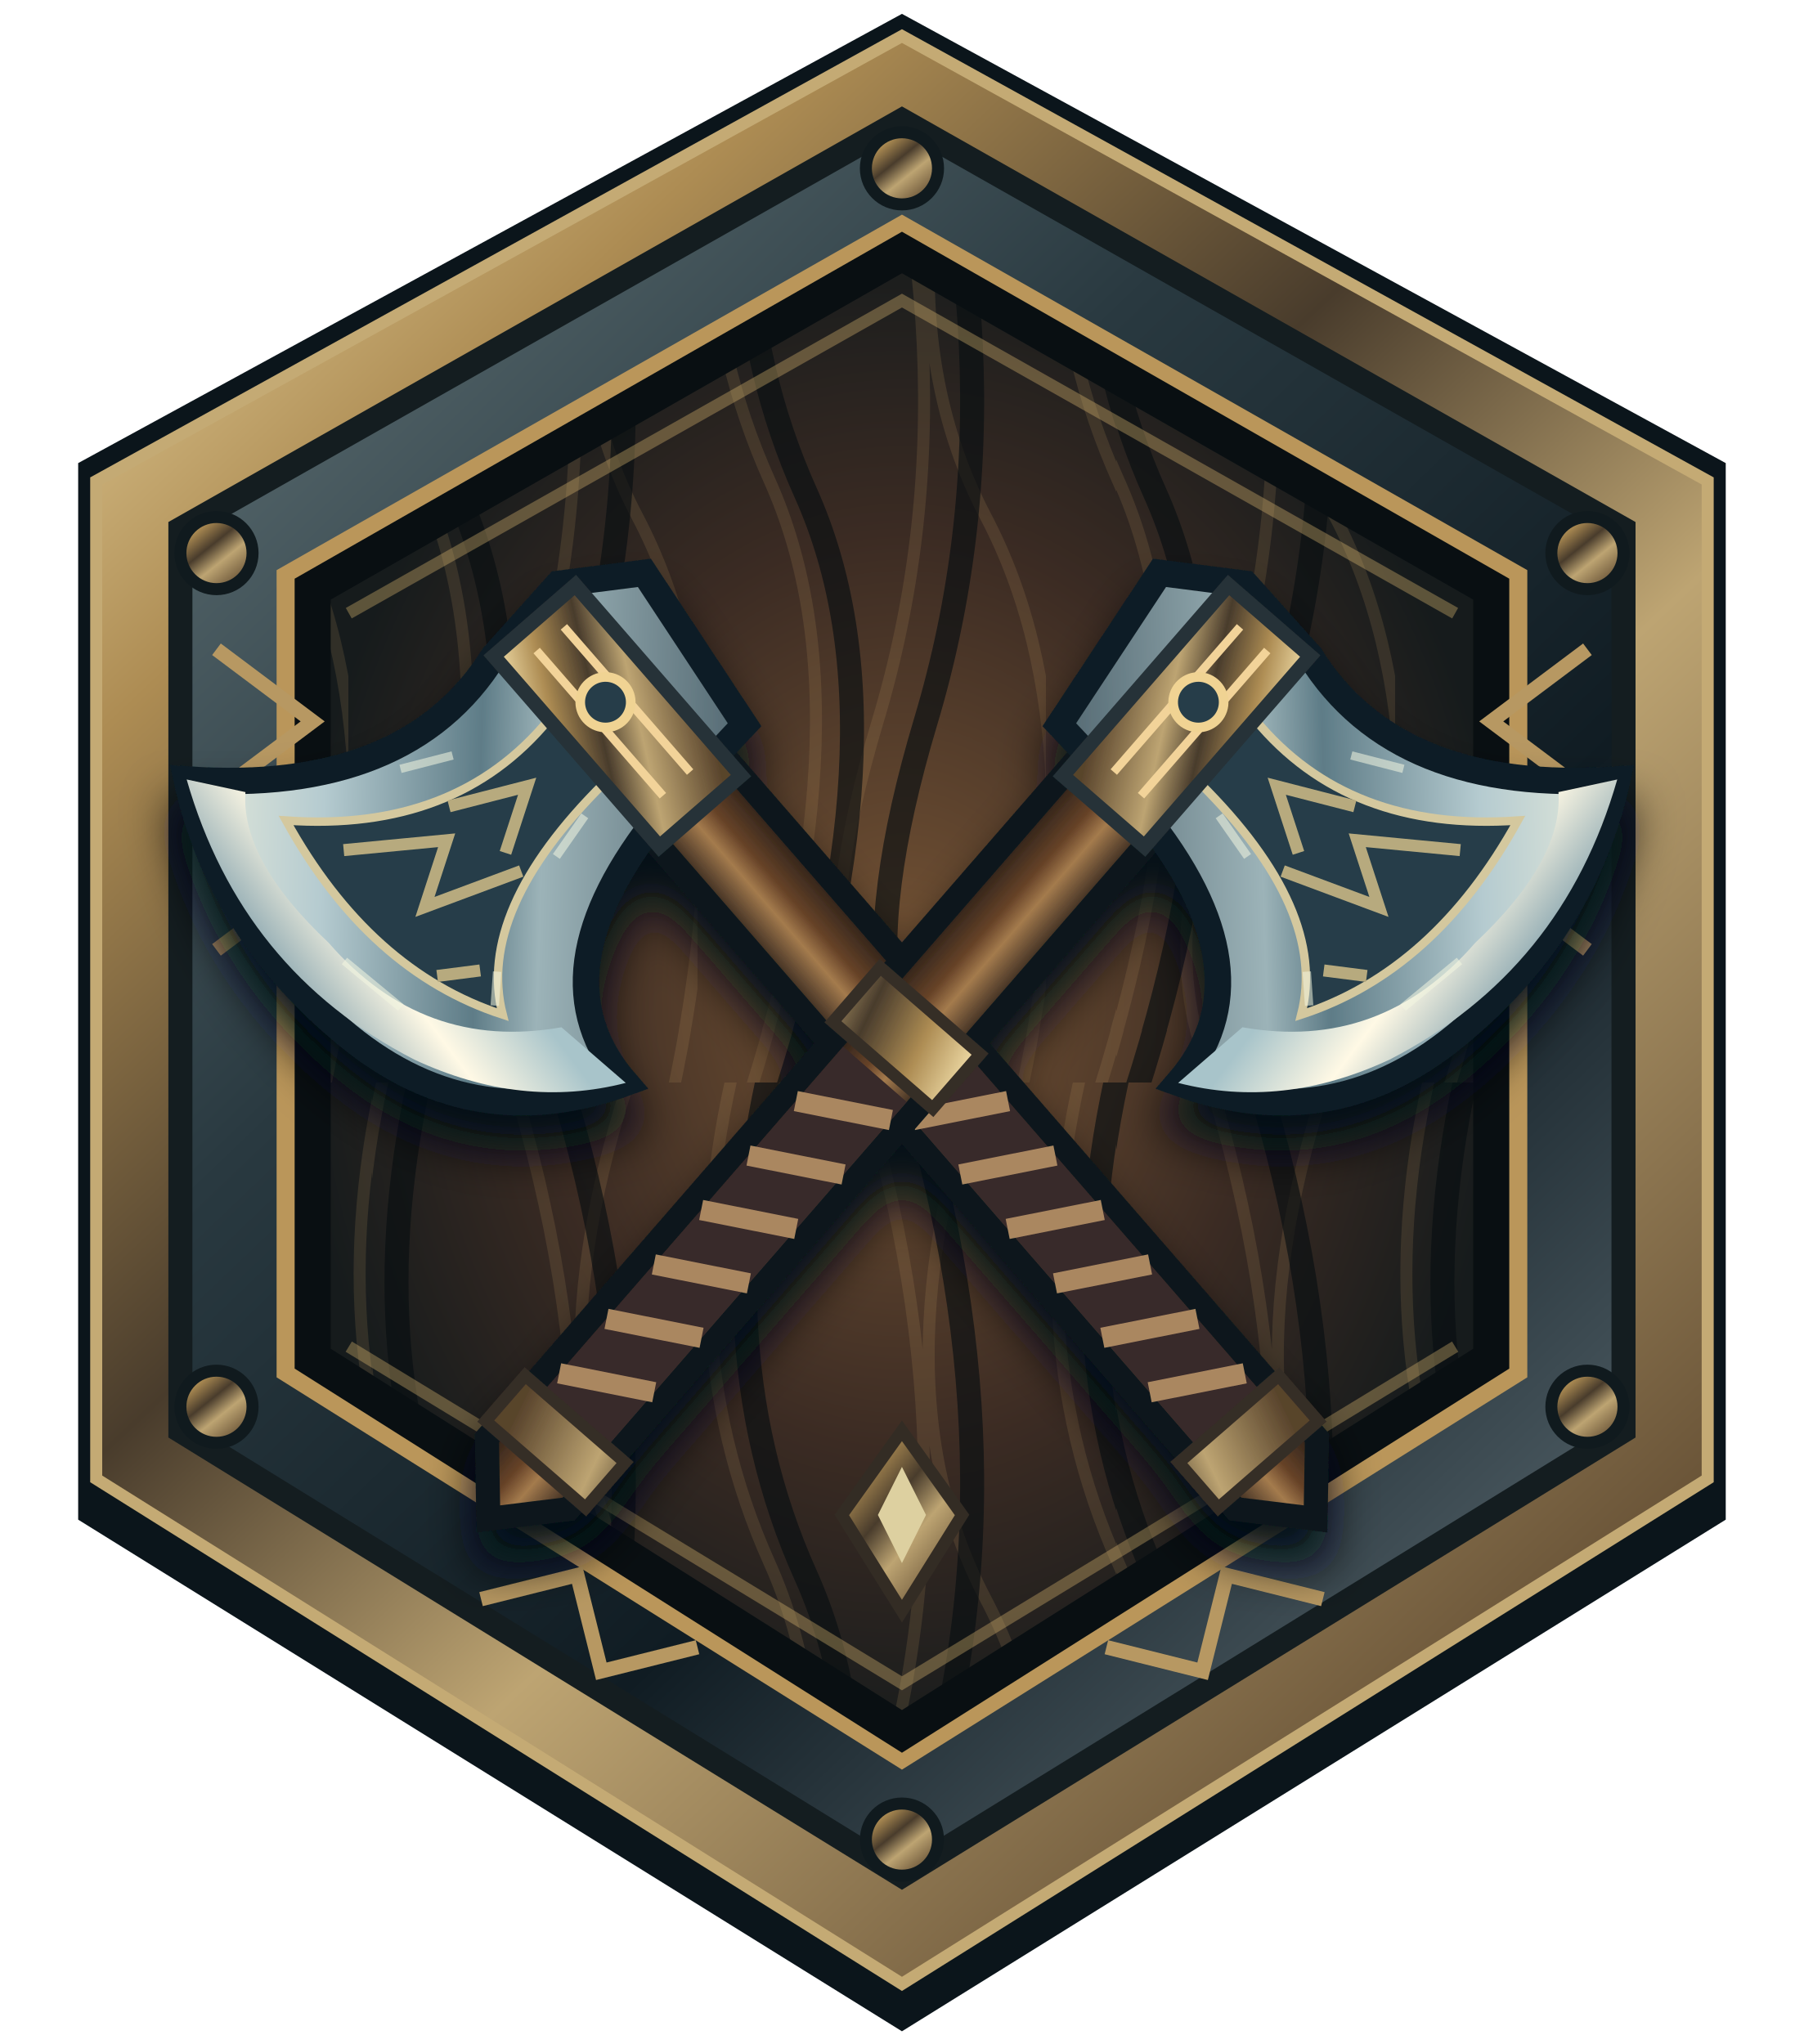
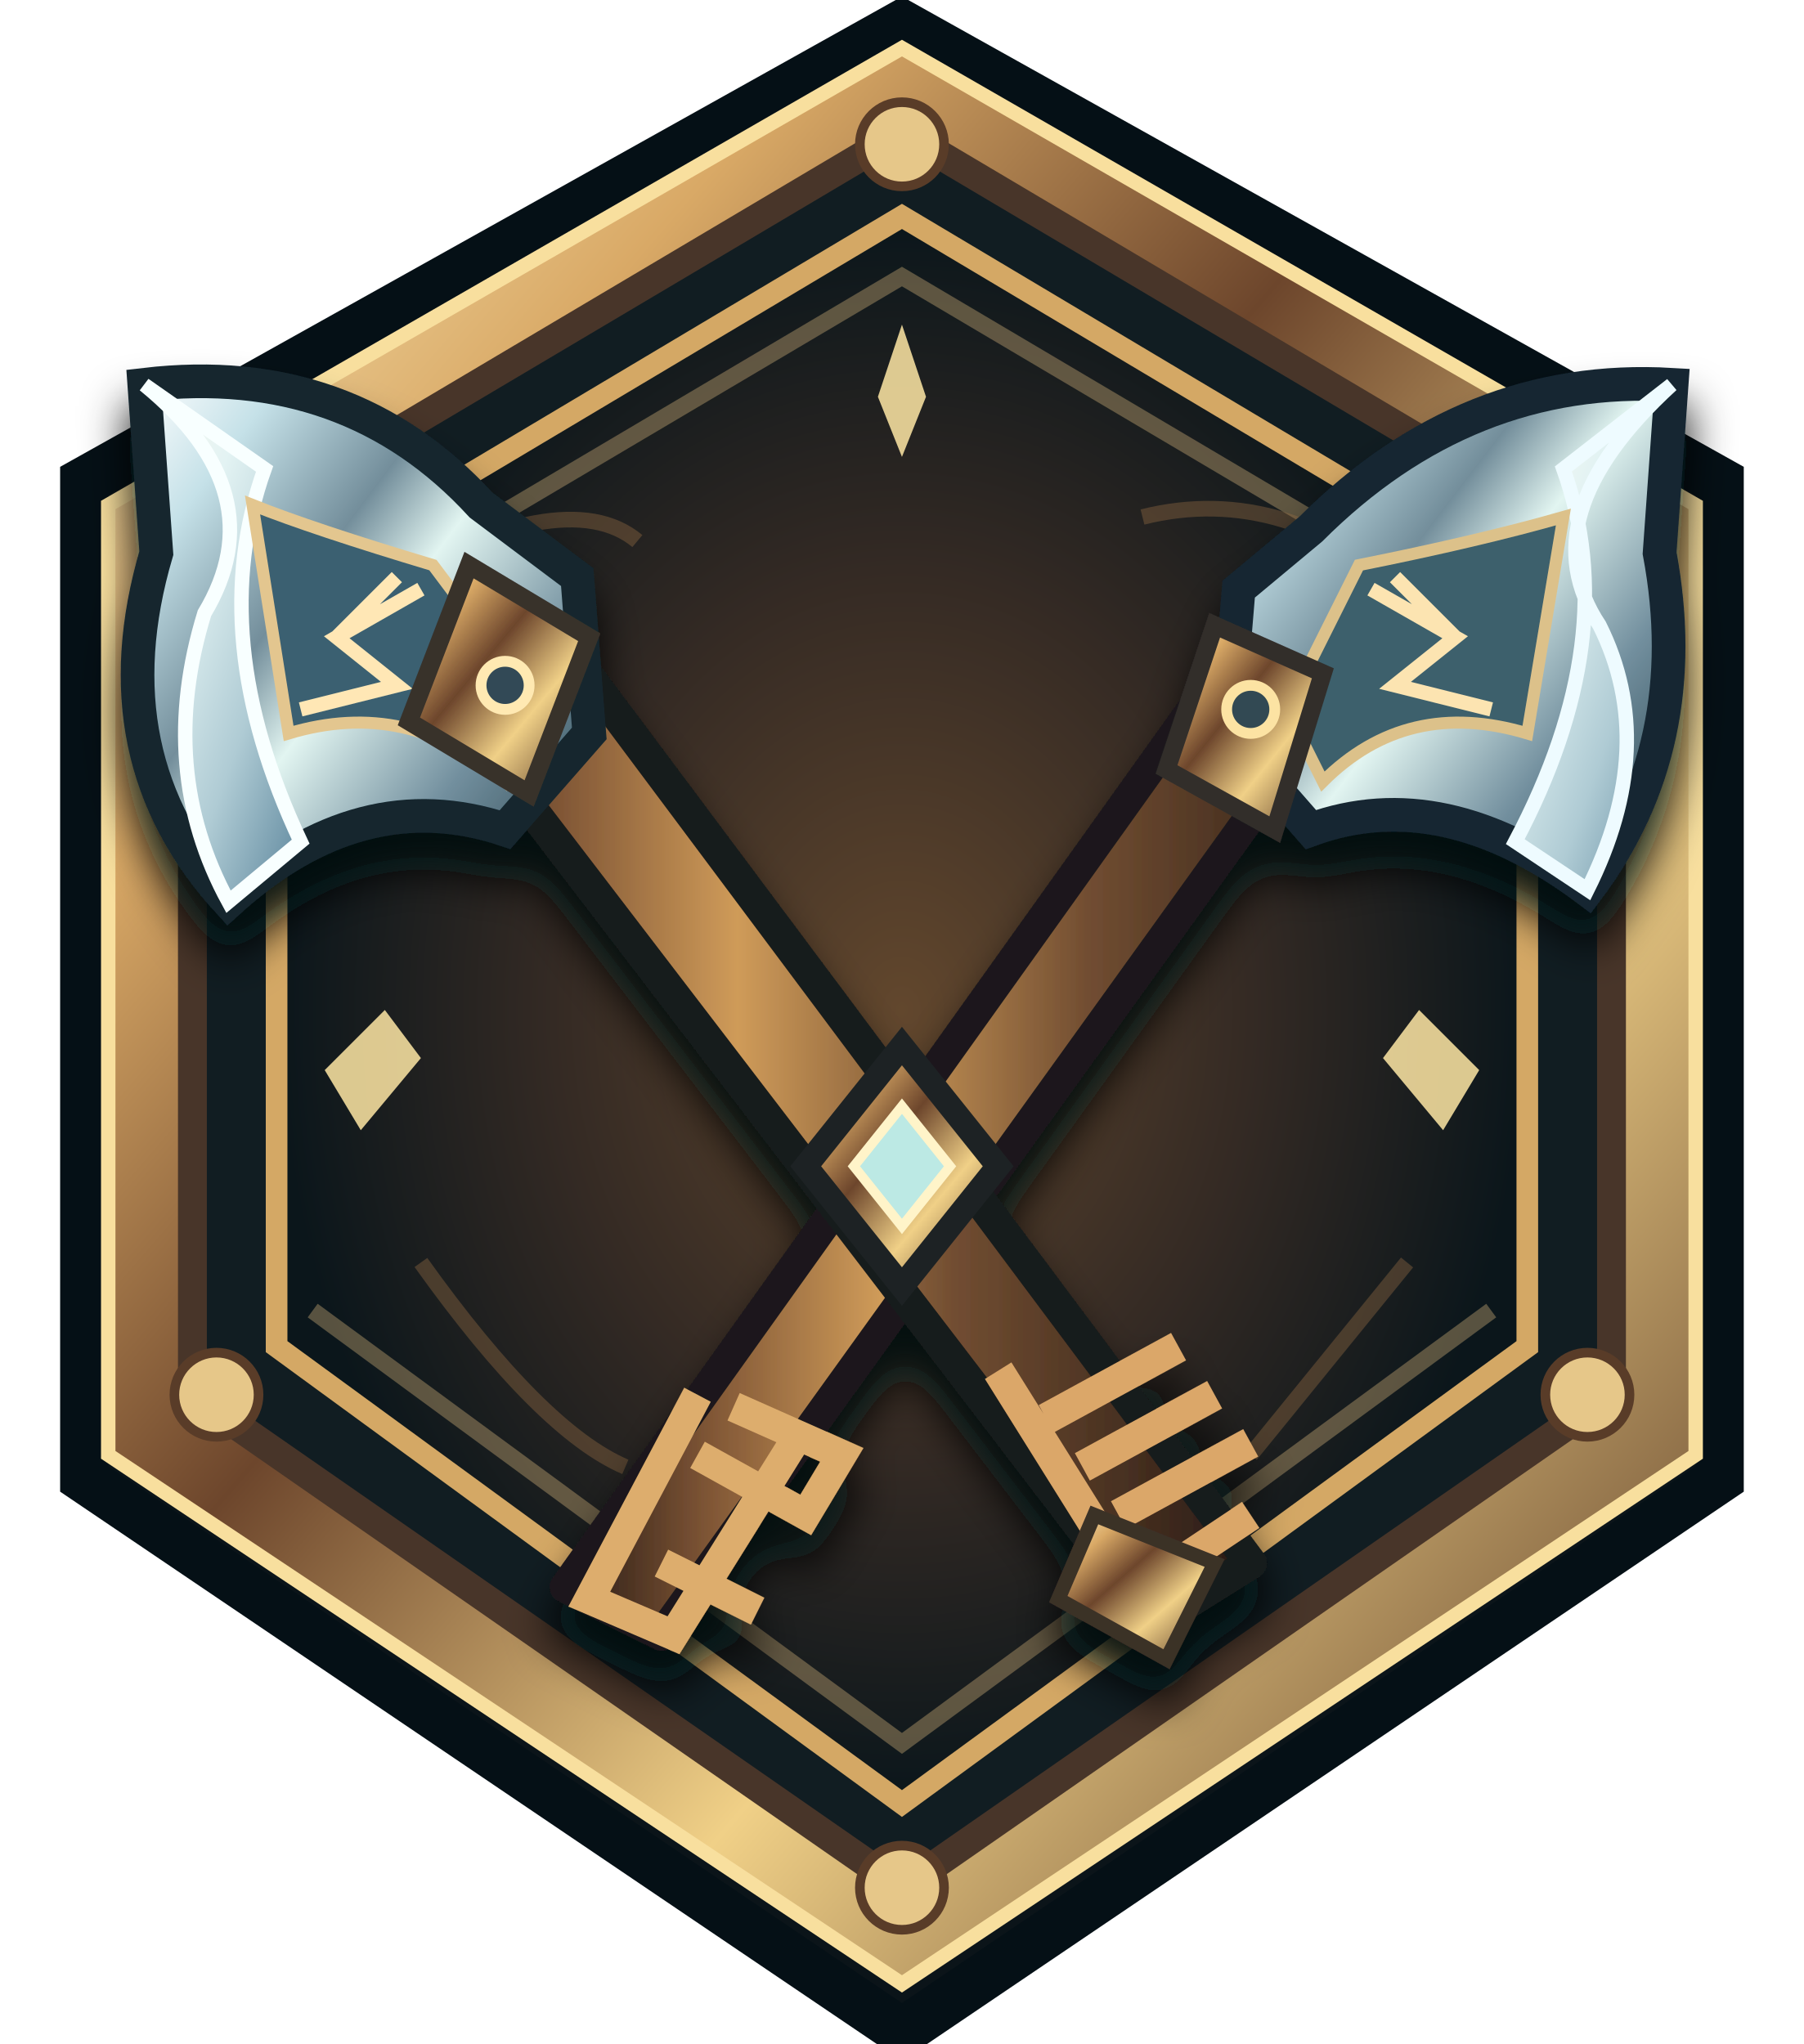
- <svg xmlns="http://www.w3.org/2000/svg" width="300" height="340" viewBox="0 0 150 170">
+ <svg xmlns="http://www.w3.org/2000/svg" width="450" height="510" viewBox="0 0 150 170">
  <defs>
-     <linearGradient id="rim" x1="0" y1="0" x2=".8" y2="1">
-       <stop stop-color="#f2dfaa" />
-       <stop offset=".22" stop-color="#ad8c53" />
-       <stop offset=".45" stop-color="#493c2c" />
-       <stop offset=".65" stop-color="#bda472" />
-       <stop offset="1" stop-color="#59442c" />
+     <linearGradient id="brass" x1="0" y1="0" x2=".95" y2="1">
+       <stop stop-color="#fff2c2" />
+       <stop offset=".22" stop-color="#d9a966" />
+       <stop offset=".43" stop-color="#6d462c" />
+       <stop offset=".68" stop-color="#f0d087" />
+       <stop offset="1" stop-color="#593a26" />
    </linearGradient>
-     <linearGradient id="iron" x2=".8" y2="1">
-       <stop stop-color="#65777b" />
-       <stop offset=".38" stop-color="#293940" />
-       <stop offset=".7" stop-color="#101c23" />
-       <stop offset="1" stop-color="#536269" />
+     <linearGradient id="steel" x1="0" y1="0" x2="1" y2=".87">
+       <stop stop-color="#ffffff" />
+       <stop offset=".18" stop-color="#c5e1e8" />
+       <stop offset=".4" stop-color="#738e9b" />
+       <stop offset=".54" stop-color="#e2f5f1" />
+       <stop offset=".78" stop-color="#728f9e" />
+       <stop offset="1" stop-color="#344e59" />
    </linearGradient>
-     <linearGradient id="steel" x1="0" y1="0" x2="1" y2=".9">
-       <stop stop-color="#f5f4df" />
-       <stop offset=".25" stop-color="#b5cbd0" />
-       <stop offset=".47" stop-color="#5e7c87" />
-       <stop offset=".56" stop-color="#9cb3b8" />
-       <stop offset="1" stop-color="#293d49" />
+     <linearGradient id="blade" x1="0" y1="0" x2=".85" y2="1">
+       <stop stop-color="#fffaf0" />
+       <stop offset=".34" stop-color="#e3f3f3" />
+       <stop offset=".7" stop-color="#afcbd4" />
+       <stop offset="1" stop-color="#6b92a6" />
    </linearGradient>
-     <linearGradient id="edge" x2="1" y2=".2">
-       <stop stop-color="#8ea9b2" />
-       <stop offset=".5" stop-color="#fff9e5" />
-       <stop offset="1" stop-color="#a8c4ca" />
+     <linearGradient id="wood" x1="0" y1="0" x2="1" y2="0">
+       <stop stop-color="#281a15" />
+       <stop offset=".18" stop-color="#815736" />
+       <stop offset=".39" stop-color="#cf9b59" />
+       <stop offset=".65" stop-color="#714d31" />
+       <stop offset="1" stop-color="#291b15" />
    </linearGradient>
-     <linearGradient id="haft">
-       <stop stop-color="#251b18" />
-       <stop offset=".4" stop-color="#a47b4d" />
-       <stop offset=".6" stop-color="#674328" />
-       <stop offset="1" stop-color="#241c18" />
-     </linearGradient>
-     <radialGradient id="wood">
-       <stop stop-color="#775535" />
-       <stop offset=".6" stop-color="#3b2b23" />
-       <stop offset="1" stop-color="#161b1c" />
+     <radialGradient id="shield">
+       <stop stop-color="#62472d" />
+       <stop offset=".56" stop-color="#342a24" />
+       <stop offset="1" stop-color="#0b161b" />
    </radialGradient>
-     <pattern id="grain" width="29" height="90" patternUnits="userSpaceOnUse">
-       <path d="M4-5Q-3 20 6 40T3 95M12-5Q24 30 15 60T21 95M25-5Q14 24 24 43T26 95" fill="none" stroke="#c8a16a" stroke-opacity=".15" />
-       <path d="M7-5Q0 21 9 41T6 95M16-5Q28 30 19 60T25 95" fill="none" stroke="#080f12" stroke-opacity=".65" stroke-width="2" />
-     </pattern>
-     <filter id="shadow" x="-.3" y="-.3" width="1.6" height="1.7">
-       <feDropShadow dx="0" dy="3" stdDeviation="2" flood-color="#050d13" flood-opacity=".95" />
+     <filter id="shadow" x="-35%" y="-35%" width="170%" height="180%">
+       <feDropShadow dx="0" dy="3" stdDeviation="1.8" flood-color="#03090d" flood-opacity=".94" />
    </filter>
-     <g id="axe">
-       <path d="M70 43H79V134L74.5 139 70 134Z" fill="url(#haft)" stroke="#0d191e" stroke-width="2" />
-       <path d="M71 90H78V128H71Z" fill="#38292a" />
-       <path d="m71 92 7 4m-7 2 7 4m-7 2 7 4m-7 2 7 4m-7 2 7 4m-7 2 7 4" stroke="#aa8760" stroke-width="1.7" />
-       <path d="M69 128H80V133H69ZM69 83H80V89H69Z" fill="url(#rim)" stroke="#362d27" />
-       <path d="M70 40Q57 44 44 31Q38 42 40 55Q42 69 55 74Q55 62 72 59L82 58 84 43 78 39Z" fill="url(#steel)" stroke="#101d25" stroke-width="2.2" />
-       <path d="M44 31Q37 46 43 61Q47 70 55 74L54 67Q44 61 44 49Q43 39 47 35Z" fill="url(#edge)" />
-       <path d="M48 39Q58 49 70 47L70 54Q55 55 51 63Q45 53 48 39Z" fill="#253d48" stroke="#d4c89e" stroke-width=".7" />
-       <path d="m50 44 7 5-5 3 8 3m-1-8 6 3-5 3M49 57l3 2" fill="none" stroke="#b7aa7e" stroke-width="1" />
-       <path d="M70 40H79V61H70Z" fill="url(#rim)" stroke="#263137" stroke-width="1.2" />
-       <path d="M73 42V58M76 42V58" stroke="#f2d399" stroke-width=".7" />
-       <circle cx="74.5" cy="49" r="2.1" fill="#263e49" stroke="#f0d393" stroke-width=".8" />
-       <path d="m58 42 4 2m-18 7 1 6m18-1 4-1m-16 7 2-2" stroke="#f2f5df" stroke-opacity=".55" stroke-width=".7" />
-     </g>
  </defs>
-   <path d="M75 4 141 40V125L75 166 9 125V40Z" fill="#080f15" stroke="#0b151b" stroke-width="5" />
-   <path d="M75 3 142 40V123L75 165 8 123V40Z" fill="url(#rim)" stroke="#c4aa74" stroke-width="1" />
-   <path d="M75 10 135 44V119L75 156 15 119V44Z" fill="url(#iron)" stroke="#141d20" stroke-width="2" />
-   <path d="M75 19 126 48V114L75 146 24 114V48Z" fill="url(#wood)" stroke="#ba965a" stroke-width="2" />
-   <path d="M75 21 124 49V113L75 144 26 113V49Z" fill="url(#grain)" stroke="#090f12" stroke-width="3" />
-   <path d="m29 51 46-26 46 26M29 112l46 28 46-28" fill="none" stroke="#e2bd74" stroke-opacity=".35" />
-   <g fill="none" stroke="#b79862" stroke-width="1.2">
-     <path d="m18 54 8 6-8 6 8 7-8 6m114-25-8 6 8 6-8 7 8 6M40 133l8-2 2 8 8-2m52-4-8-2-2 8-8-2" />
-   </g>
-   <g fill="url(#rim)" stroke="#101a1e">
-     <circle cx="75" cy="14" r="3" />
-     <circle cx="18" cy="46" r="3" />
-     <circle cx="132" cy="46" r="3" />
-     <circle cx="18" cy="117" r="3" />
-     <circle cx="132" cy="117" r="3" />
-     <circle cx="75" cy="153" r="3" />
+   <path d="M75 2 143 40V123L75 169 7 123V40Z" fill="#0b1419" stroke="#051016" stroke-width="4" />
+   <path d="M75 4 141 42V121L75 165 9 121V42Z" fill="url(#brass)" stroke="#f8df9e" stroke-width="1.2" />
+   <path d="M75 11 134 46V116L75 157 16 116V46Z" fill="#111d22" stroke="#483529" stroke-width="2.4" />
+   <path d="M75 18 127 49V112L75 150 23 112V49Z" fill="url(#shield)" stroke="#d4a865" stroke-width="1.8" />
+   <path d="m26 52 49-29 49 29M26 109l49 36 49-36" fill="none" stroke="#f0c887" stroke-opacity=".34" stroke-width="1.4" />
+   <path d="M31 49Q47 40 53 45M95 43q12-3 23 7M35 105q10 14 17 17m52-1 13-16" fill="none" stroke="#a47748" stroke-opacity=".35" stroke-width="1.3" />
+   <g fill="#e6c789" stroke="#593c28" stroke-width=".8">
+     <circle cx="75" cy="12" r="3.5" />
+     <circle cx="18" cy="47" r="3.5" />
+     <circle cx="132" cy="47" r="3.5" />
+     <circle cx="18" cy="116" r="3.5" />
+     <circle cx="132" cy="116" r="3.5" />
+     <circle cx="75" cy="157" r="3.5" />
  </g>
  <g filter="url(#shadow)">
-     <use href="#axe" transform="rotate(-41 75 86)" />
-     <use href="#axe" transform="translate(150 0) scale(-1 1) rotate(-41 75 86)" />
+     <path d="M107 48 114 54 55 136 47 132Z" fill="url(#wood)" stroke="#1a191a" stroke-width="2.6" stroke-linejoin="round" />
+     <path d="m58 116-9 17 7 3 10-16m-5-3 9 4-3 5-9-5m-3 9 8 4" fill="none" stroke="#ddad6d" stroke-width="2.5" />
+     <path d="m102 53 12 1-3 8-11-2Z" fill="url(#brass)" stroke="#3a342b" stroke-width="1.2" />
+     <path d="M109 44Q122 31 139 32L138 46Q141 62 132 74Q120 65 109 69L102 61 103 49Z" fill="url(#steel)" stroke="#152630" stroke-width="2.8" />
+     <path d="M139 32Q127 43 133 52Q138 62 132 74L126 70Q135 53 130 39Z" fill="url(#blade)" stroke="#eefbff" stroke-width="1.2" />
+     <path d="M113 47Q123 45 130 43L127 61Q117 58 110 65L107 59Z" fill="#3c606c" stroke="#dcc18a" stroke-width="1" />
+     <path d="m114 49 7 4-5 4 8 2m-8-11 5 5" fill="none" stroke="#fce4b1" stroke-width="1.2" />
+     <path d="m101 52 9 4-4 13-9-5Z" fill="url(#brass)" stroke="#312e2c" stroke-width="1.5" />
+     <circle cx="104" cy="59" r="2" fill="#314952" stroke="#fce3a3" stroke-width=".9" />
+     <path d="m42 47-8 7 62 81 8-5Z" fill="url(#wood)" stroke="#191a1a" stroke-width="2.7" stroke-linejoin="round" />
+     <path d="m83 114 10 16m-6-12 11-6m-8 10 11-6m-8 10 11-6m-9 12 9-6" fill="none" stroke="#dba769" stroke-width="2.6" />
+     <path d="m91 126 10 4-4 8-9-5Z" fill="url(#brass)" stroke="#3b3028" stroke-width="1.2" />
+     <path d="M40 42Q29 30 12 32L13 46Q8 63 19 75Q30 65 42 69L49 61 48 48Z" fill="url(#steel)" stroke="#13272f" stroke-width="2.8" />
+     <path d="M12 32Q23 41 17 51Q13 64 19 75L25 70Q17 53 22 39Z" fill="url(#blade)" stroke="#f8ffff" stroke-width="1.2" />
+     <path d="M36 47Q26 44 21 42L24 61Q34 58 42 65L45 59Z" fill="#3a6071" stroke="#e3c68f" stroke-width="1" />
+     <path d="m35 49-7 4 5 4-8 2m8-11-5 5" fill="none" stroke="#ffe7b5" stroke-width="1.2" />
+     <path d="M39 47 49 53 44 66 34 60Z" fill="url(#brass)" stroke="#37312b" stroke-width="1.5" />
+     <circle cx="42" cy="57" r="2" fill="#304957" stroke="#ffe9b2" stroke-width=".9" />
  </g>
-   <path d="m75 119 5 7-5 8-5-8Z" fill="url(#rim)" stroke="#332c24" />
-   <path d="m75 122 2 4-2 4-2-4Z" fill="#ddd0a0" />
+   <path d="M75 87 83 97 75 107 67 97Z" fill="url(#brass)" stroke="#1d2224" stroke-width="2" />
+   <path d="M75 92 79 97 75 102 71 97Z" fill="#bce9e4" stroke="#fff4c9" stroke-width=".8" />
+   <path d="m75 27 2 6-2 5-2-5Zm-43 57-5 5 3 5 5-6Zm86 0 5 5-3 5-5-6Z" fill="#ffe8a5" opacity=".85" />
</svg>
